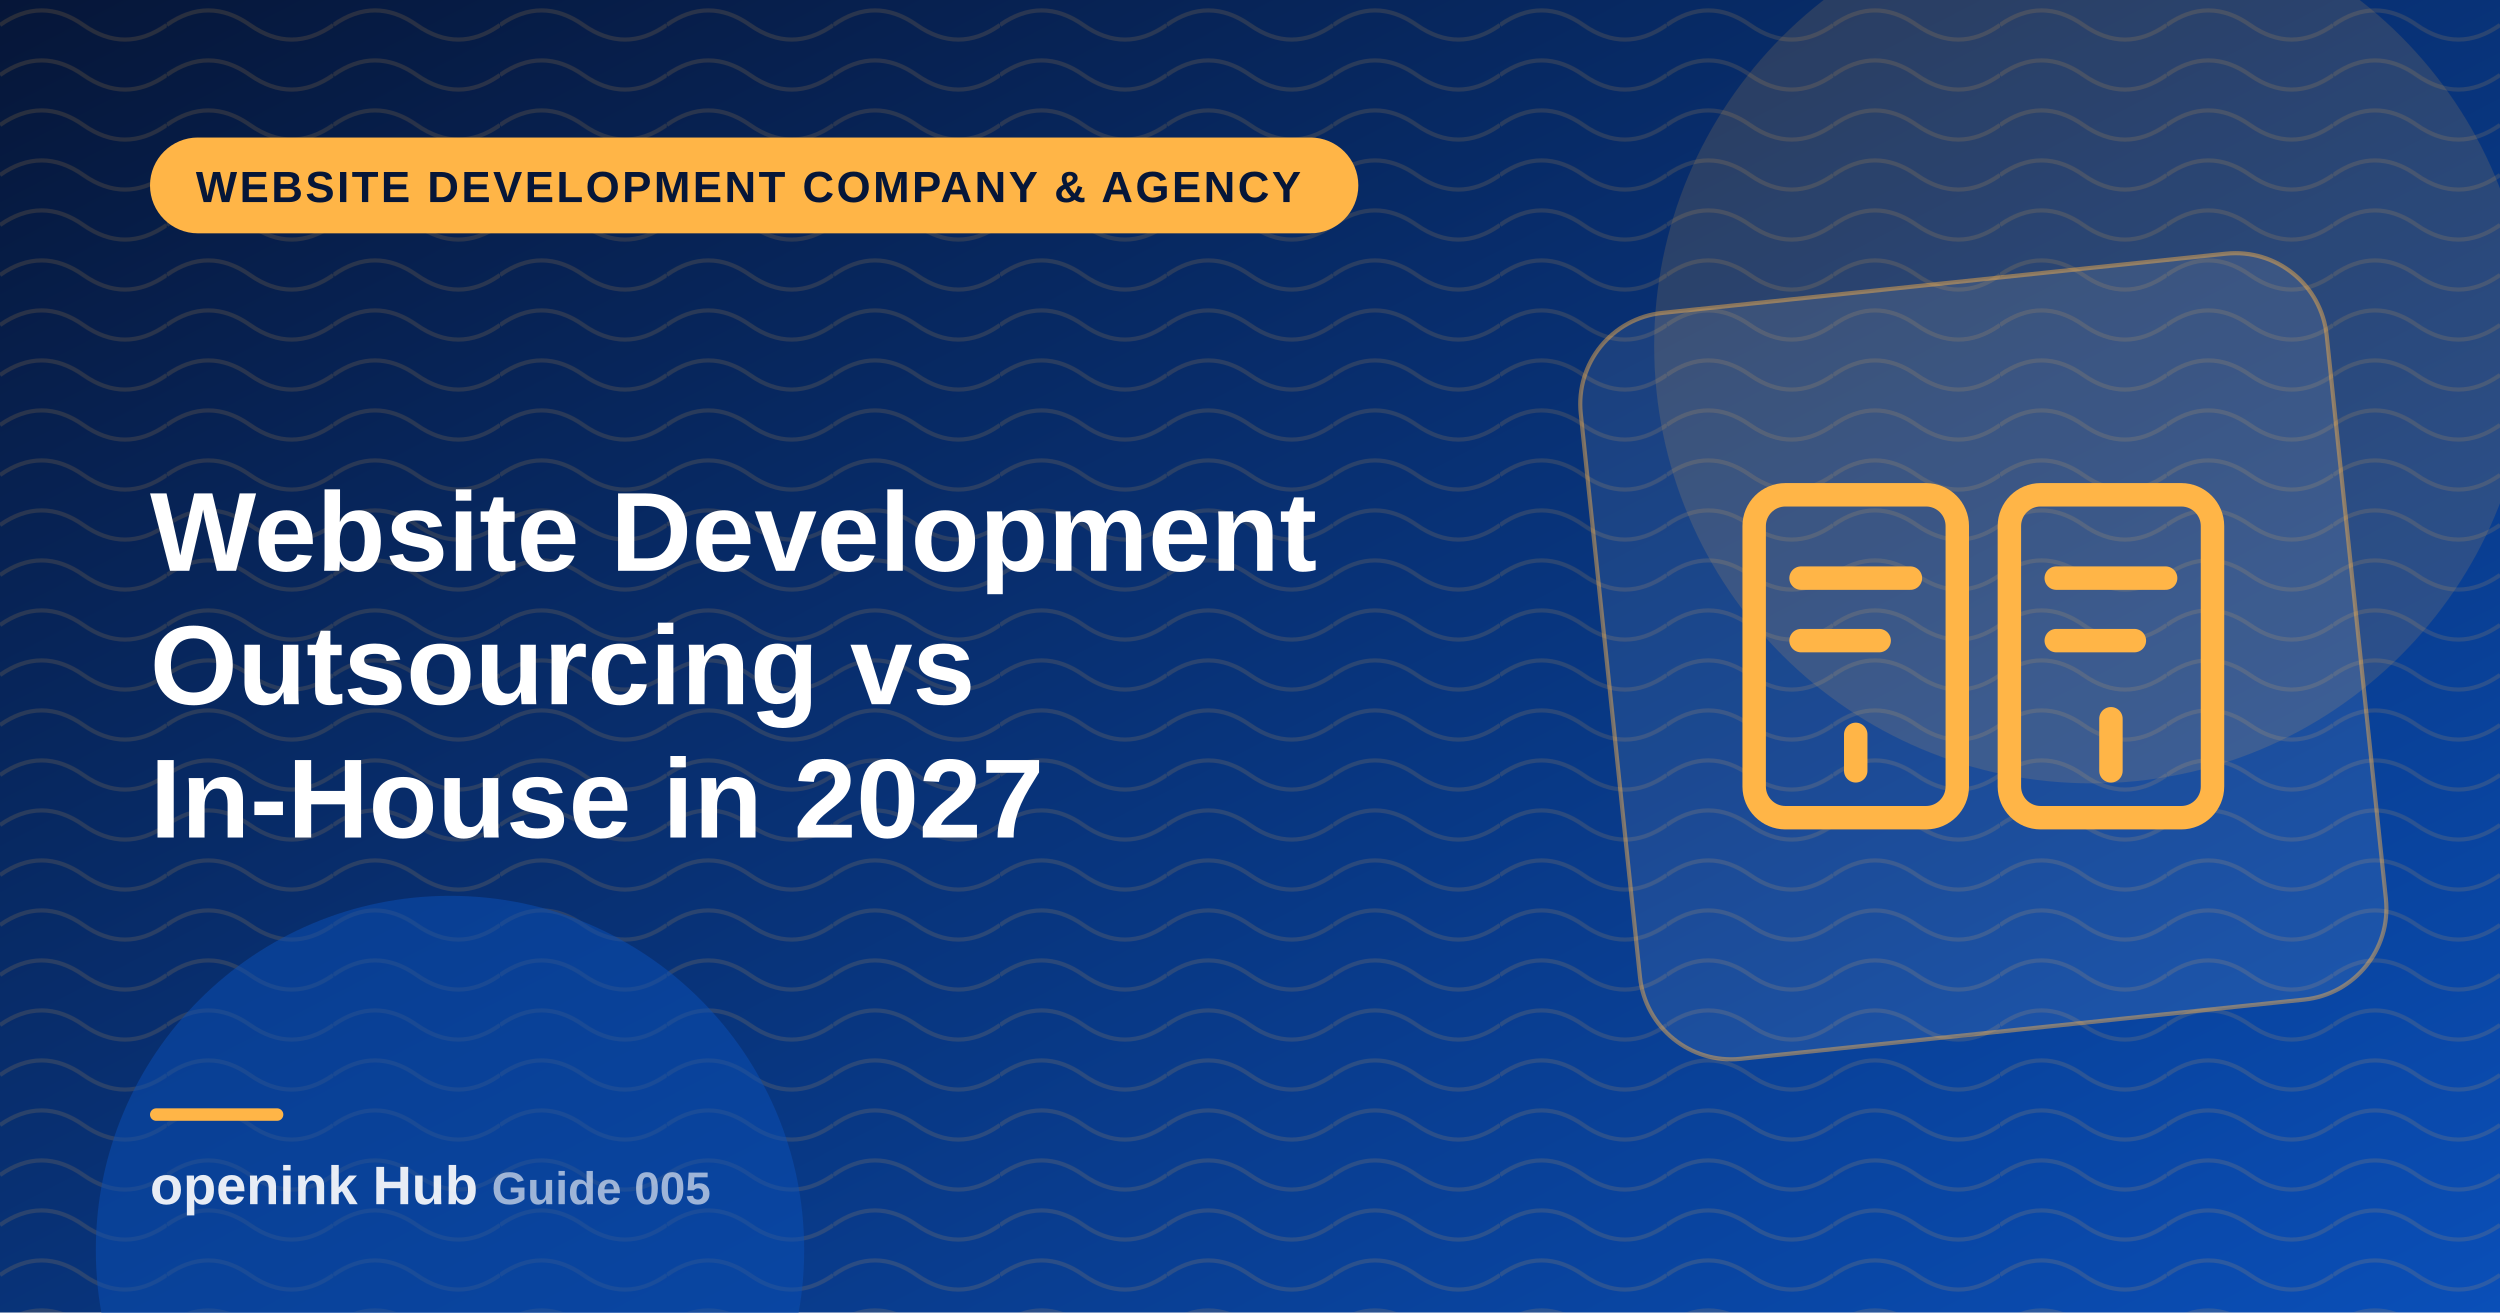
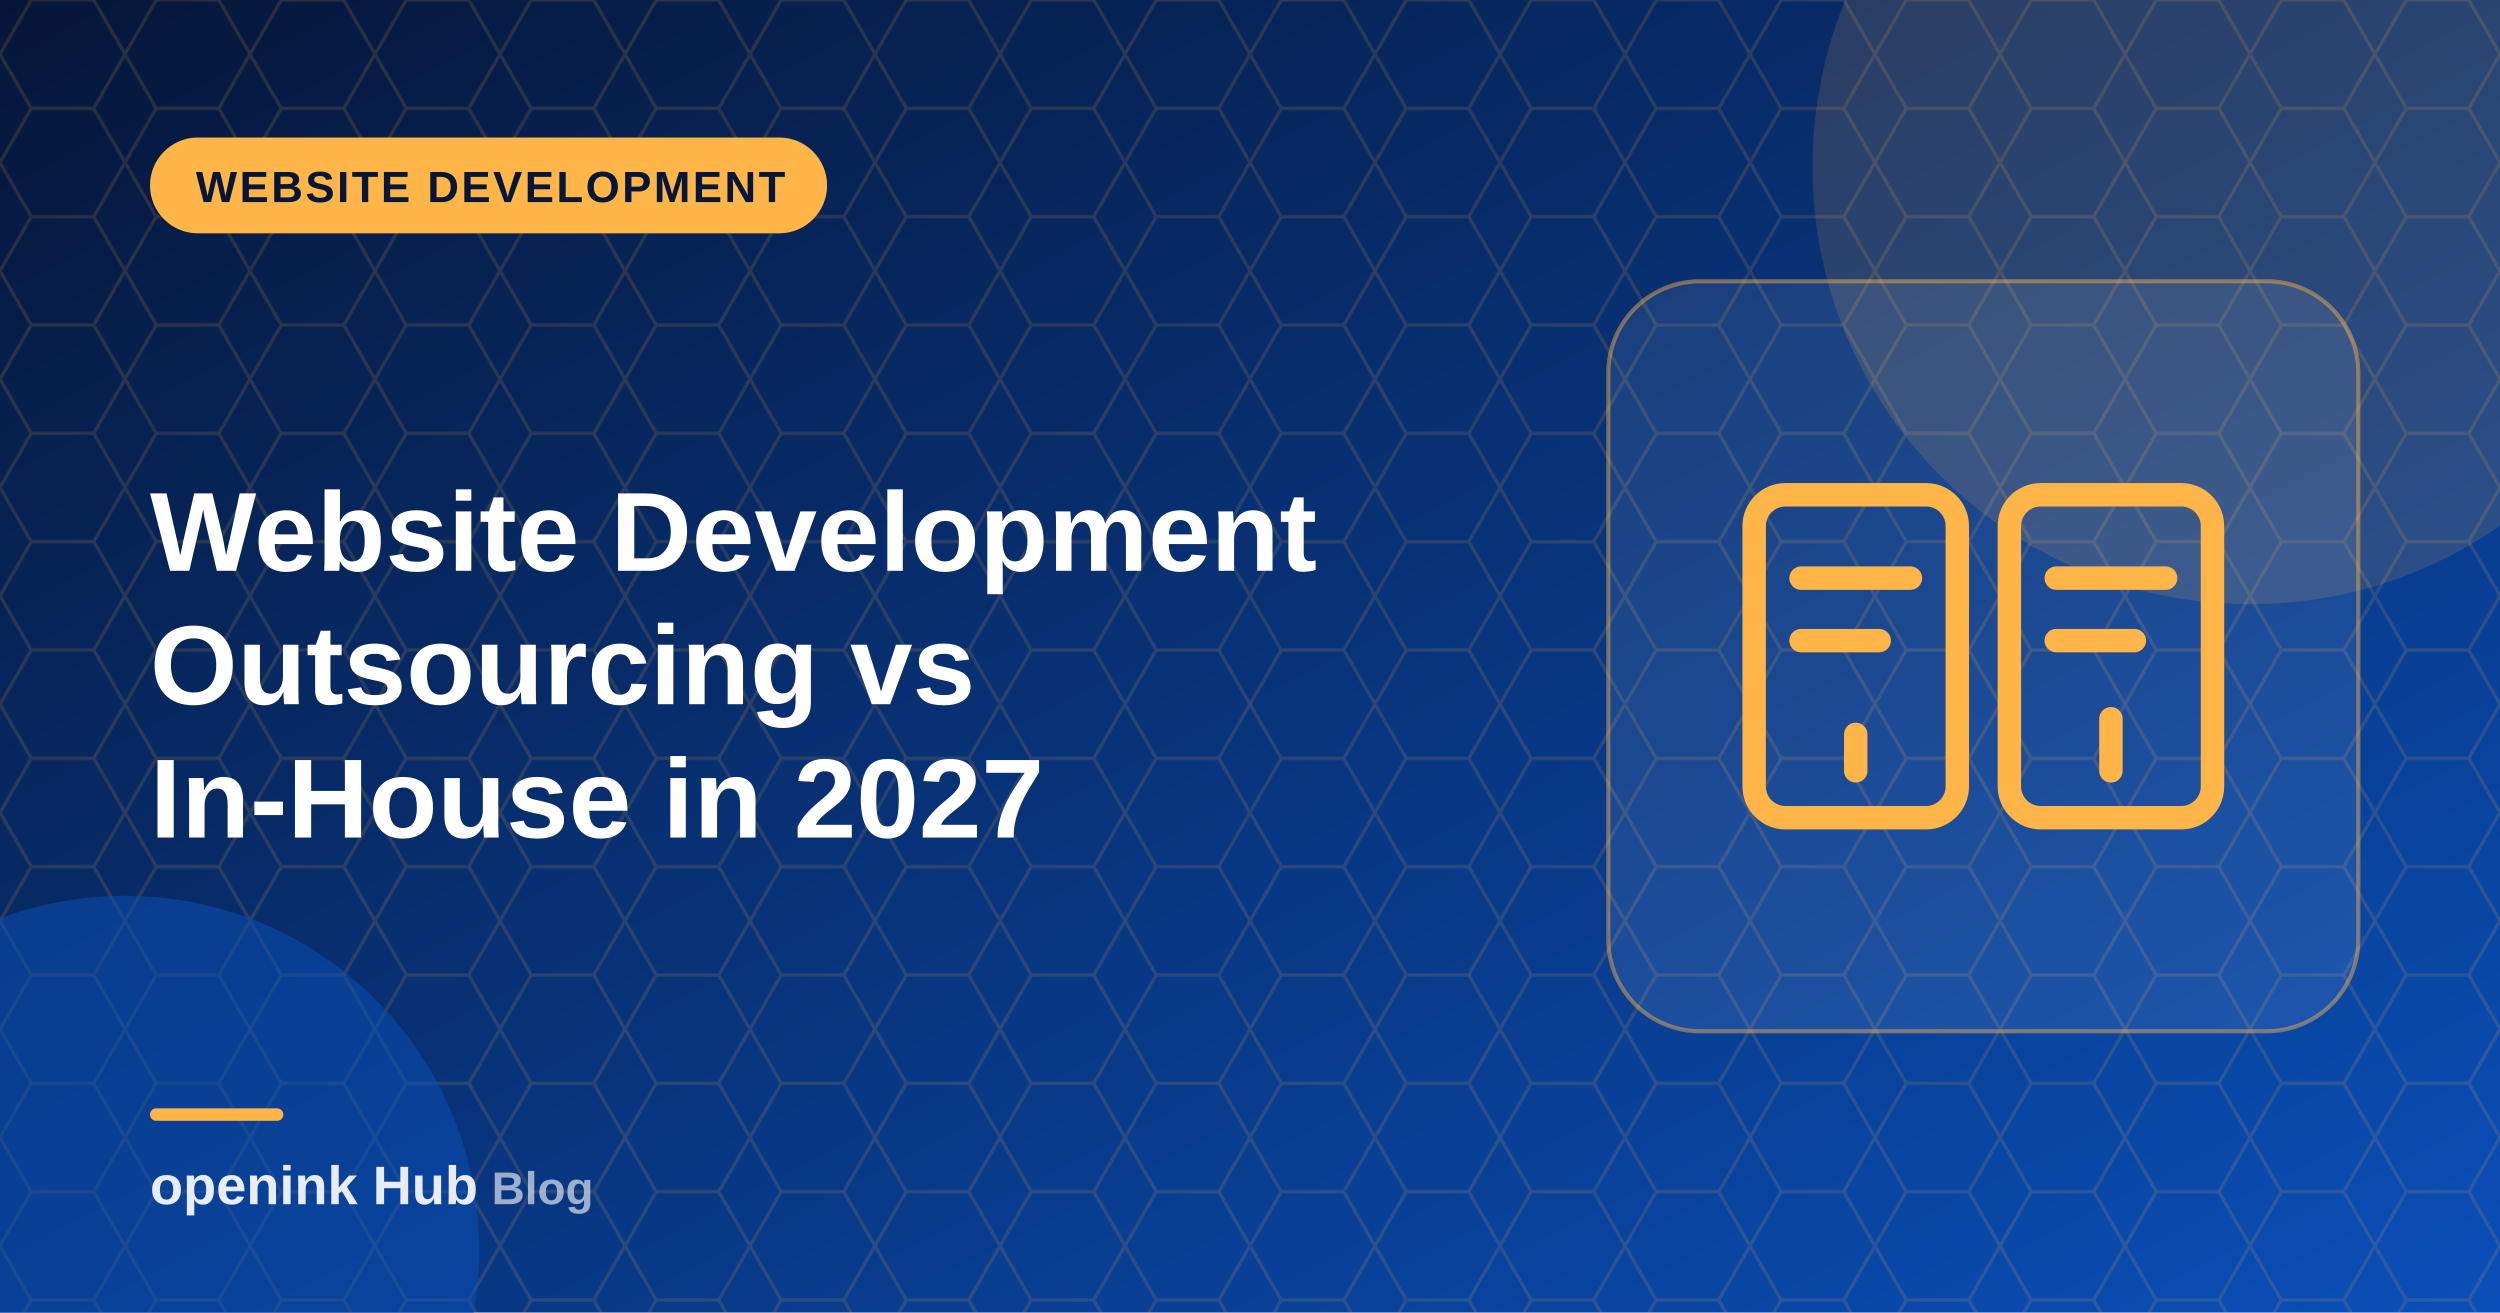
<svg xmlns="http://www.w3.org/2000/svg" width="1200" height="630" viewBox="0 0 1200 630" role="img" aria-label="Website Development Outsourcing vs In-House in 2027">
  <defs>
    <linearGradient id="g" x1="0" y1="0" x2="1" y2="1">
      <stop offset="0" stop-color="#061638" />
      <stop offset="1" stop-color="#0a4fb8" />
    </linearGradient>
-     <pattern id="p" width="80" height="24" patternUnits="userSpaceOnUse">
-       <path d="M0 12q20-14 40 0t40 0" fill="none" stroke="#ffb547" stroke-width="2" />
+     <pattern id="p" width="60" height="52" patternUnits="userSpaceOnUse">
+       <path d="M15 0h30l15 26-15 26H15L0 26Z" fill="none" stroke="#ffb547" stroke-width="1.6" />
    </pattern>
    <style>.ic{fill:none;stroke:#ffb547;stroke-width:9;stroke-linecap:round;stroke-linejoin:round}.ic .f{fill:#ffb547;stroke:none}</style>
  </defs>
  <rect width="1200" height="630" fill="url(#g)" />
  <rect width="1200" height="630" fill="url(#p)" opacity=".14" />
-   <circle cx="1004" cy="166" r="210" fill="#ffb547" opacity=".14" />
-   <circle cx="216" cy="600" r="170" fill="#0a4fb8" opacity=".5" />
-   <rect x="772" y="135" width="360" height="360" rx="44" fill="#fff" fill-opacity=".08" stroke="#ffb547" stroke-opacity=".45" stroke-width="2" transform="rotate(-6 952 315)" />
+   <circle cx="1080" cy="80" r="210" fill="#ffb547" opacity=".14" />
+   <circle cx="60" cy="600" r="170" fill="#0a4fb8" opacity=".5" />
+   <rect x="772" y="135" width="360" height="360" rx="44" fill="#fff" fill-opacity=".08" stroke="#ffb547" stroke-opacity=".45" stroke-width="2" />
  <g class="ic" transform="translate(827 190) scale(1.25)">
    <rect x="12" y="38" width="78" height="124" rx="12" />
    <rect x="110" y="38" width="78" height="124" rx="12" />
    <path d="M30 70h42M30 94h30M128 70h42M128 94h30M51 130v14M149 124v20" />
  </g>
-   <rect x="72" y="66" width="580" height="46" rx="23" fill="#ffb547" />
-   <text x="94" y="97" fill="#061638" font-family="Segoe UI,Arial,sans-serif" font-size="21" font-weight="700" letter-spacing="1.2">WEBSITE DEVELOPMENT COMPANY &amp; AGENCY</text>
+   <rect x="72" y="66" width="325" height="46" rx="23" fill="#ffb547" />
+   <text x="94" y="97" fill="#061638" font-family="Segoe UI,Arial,sans-serif" font-size="21" font-weight="700" letter-spacing="1.2">WEBSITE DEVELOPMENT</text>
  <text x="72" y="274" fill="#fff" font-family="Segoe UI,Arial,sans-serif" font-size="54" font-weight="800">Website Development</text>
  <text x="72" y="338" fill="#fff" font-family="Segoe UI,Arial,sans-serif" font-size="54" font-weight="800">Outsourcing vs</text>
  <text x="72" y="402" fill="#fff" font-family="Segoe UI,Arial,sans-serif" font-size="54" font-weight="800">In-House in 2027</text>
  <rect x="72" y="532" width="64" height="6" rx="3" fill="#ffb547" />
  <text x="72" y="578" fill="#fff" fill-opacity=".9" font-family="Segoe UI,Arial,sans-serif" font-size="26" font-weight="700">openink Hub</text>
-   <text x="236" y="578" fill="#fff" fill-opacity=".6" font-family="Segoe UI,Arial,sans-serif" font-size="22" font-weight="600">Guide 005</text>
+   <text x="236" y="578" fill="#fff" fill-opacity=".6" font-family="Segoe UI,Arial,sans-serif" font-size="22" font-weight="600">Blog</text>
</svg>
